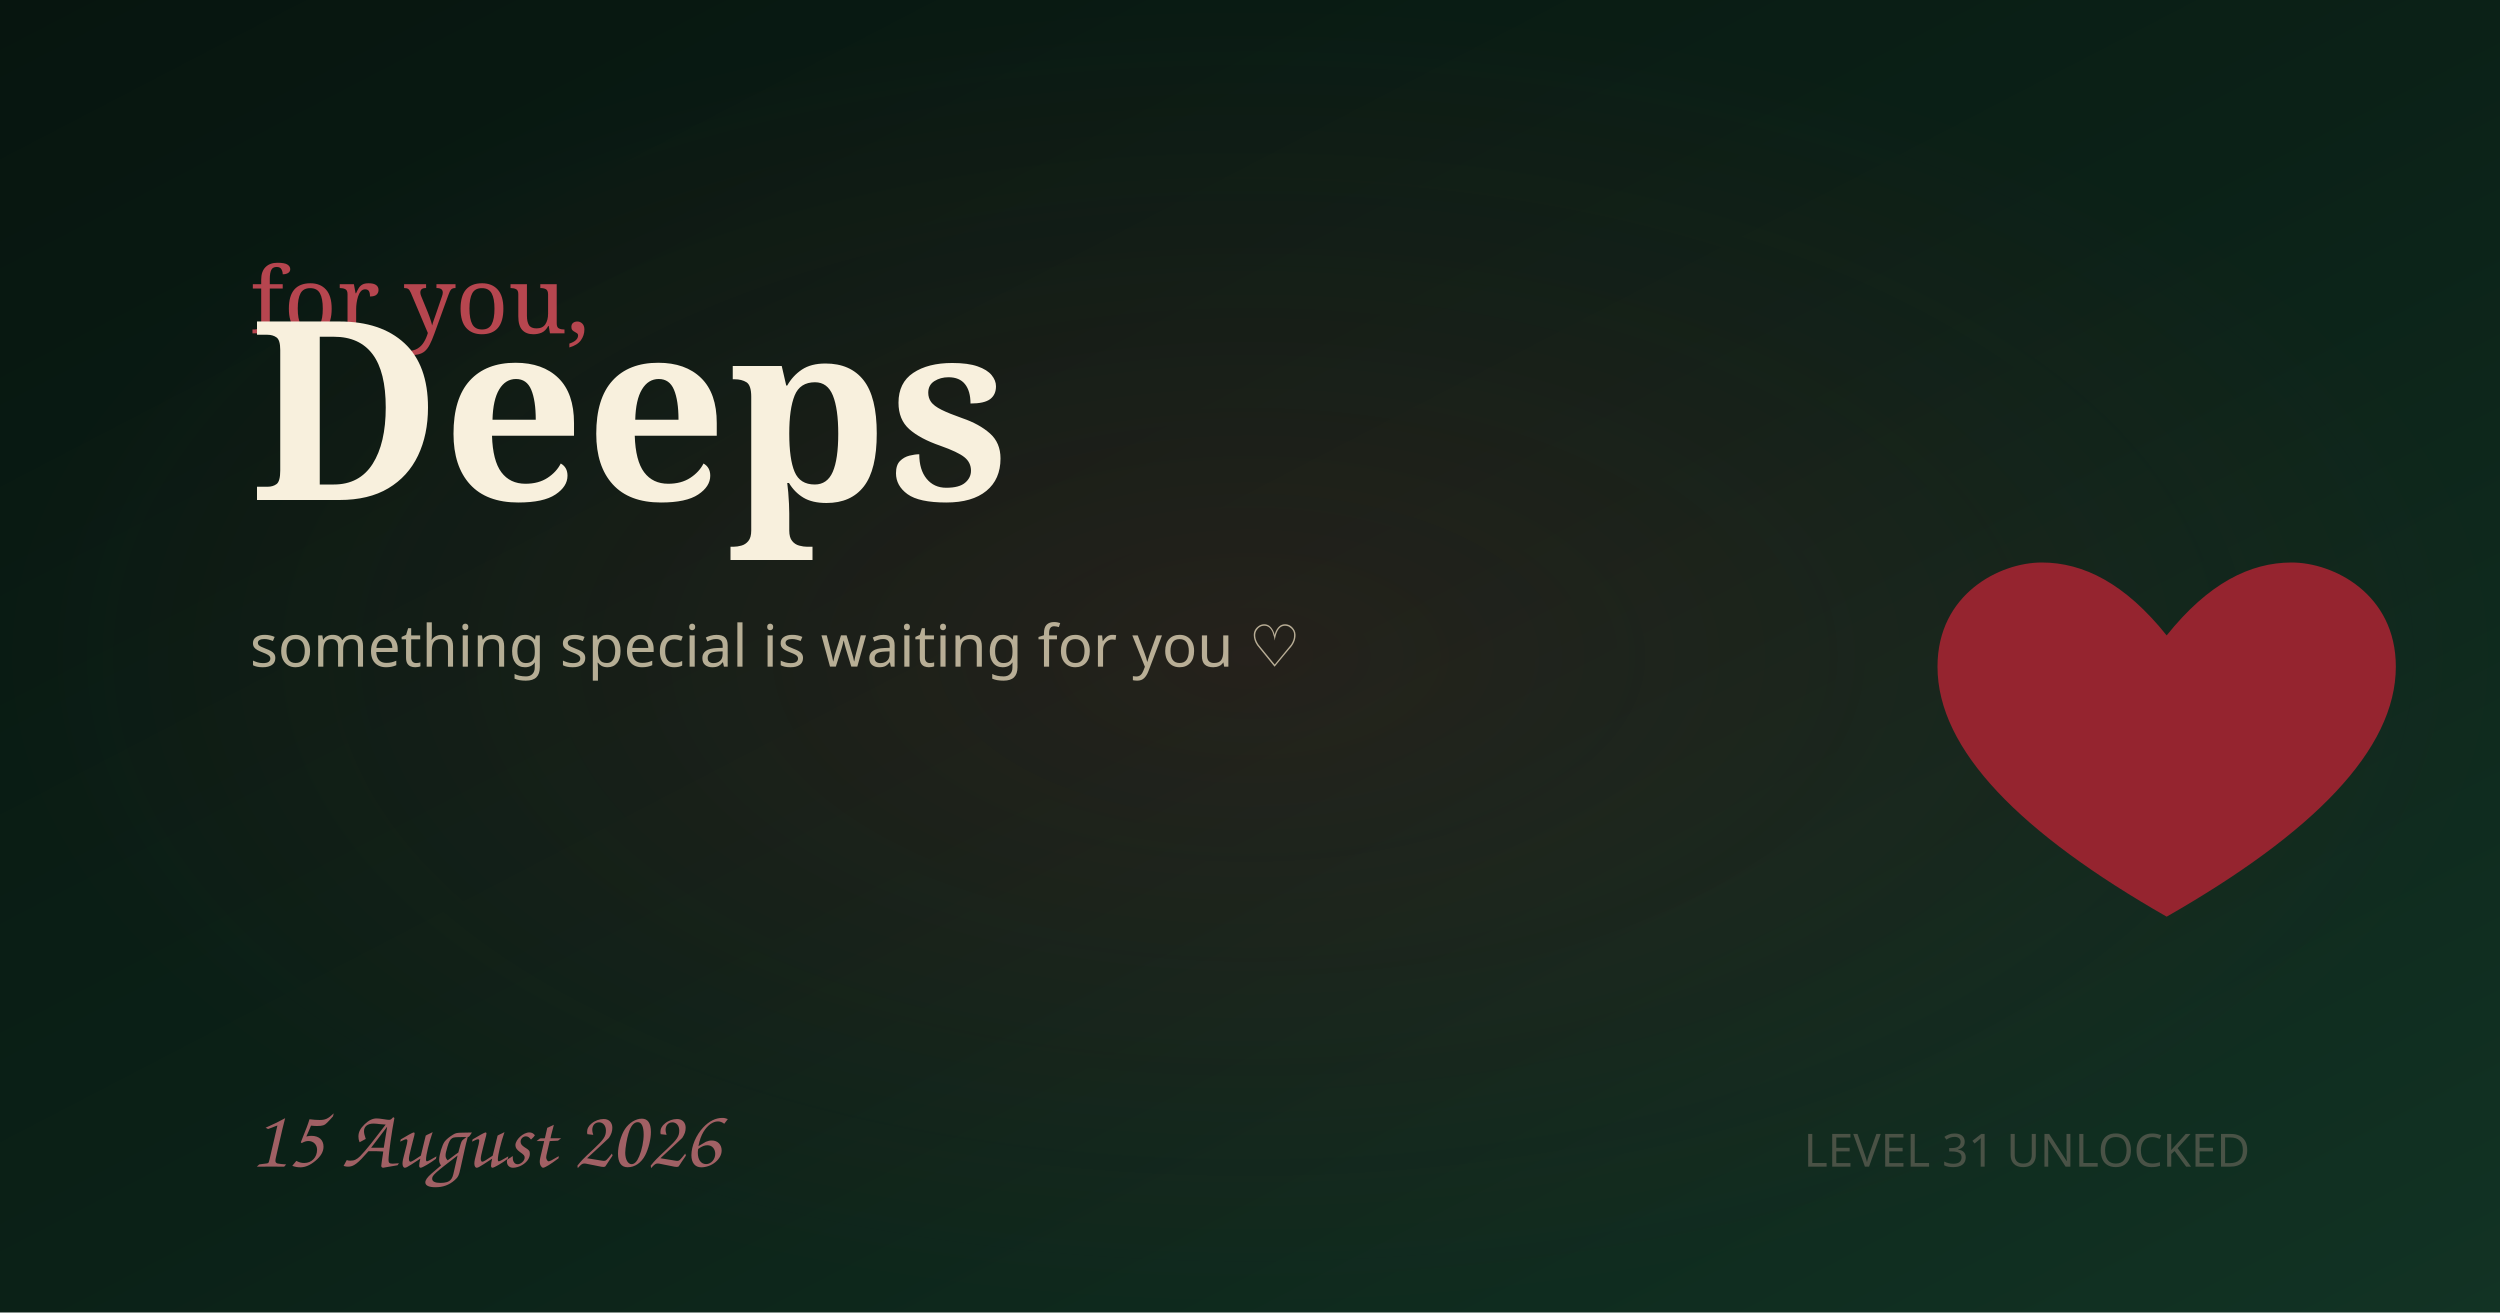
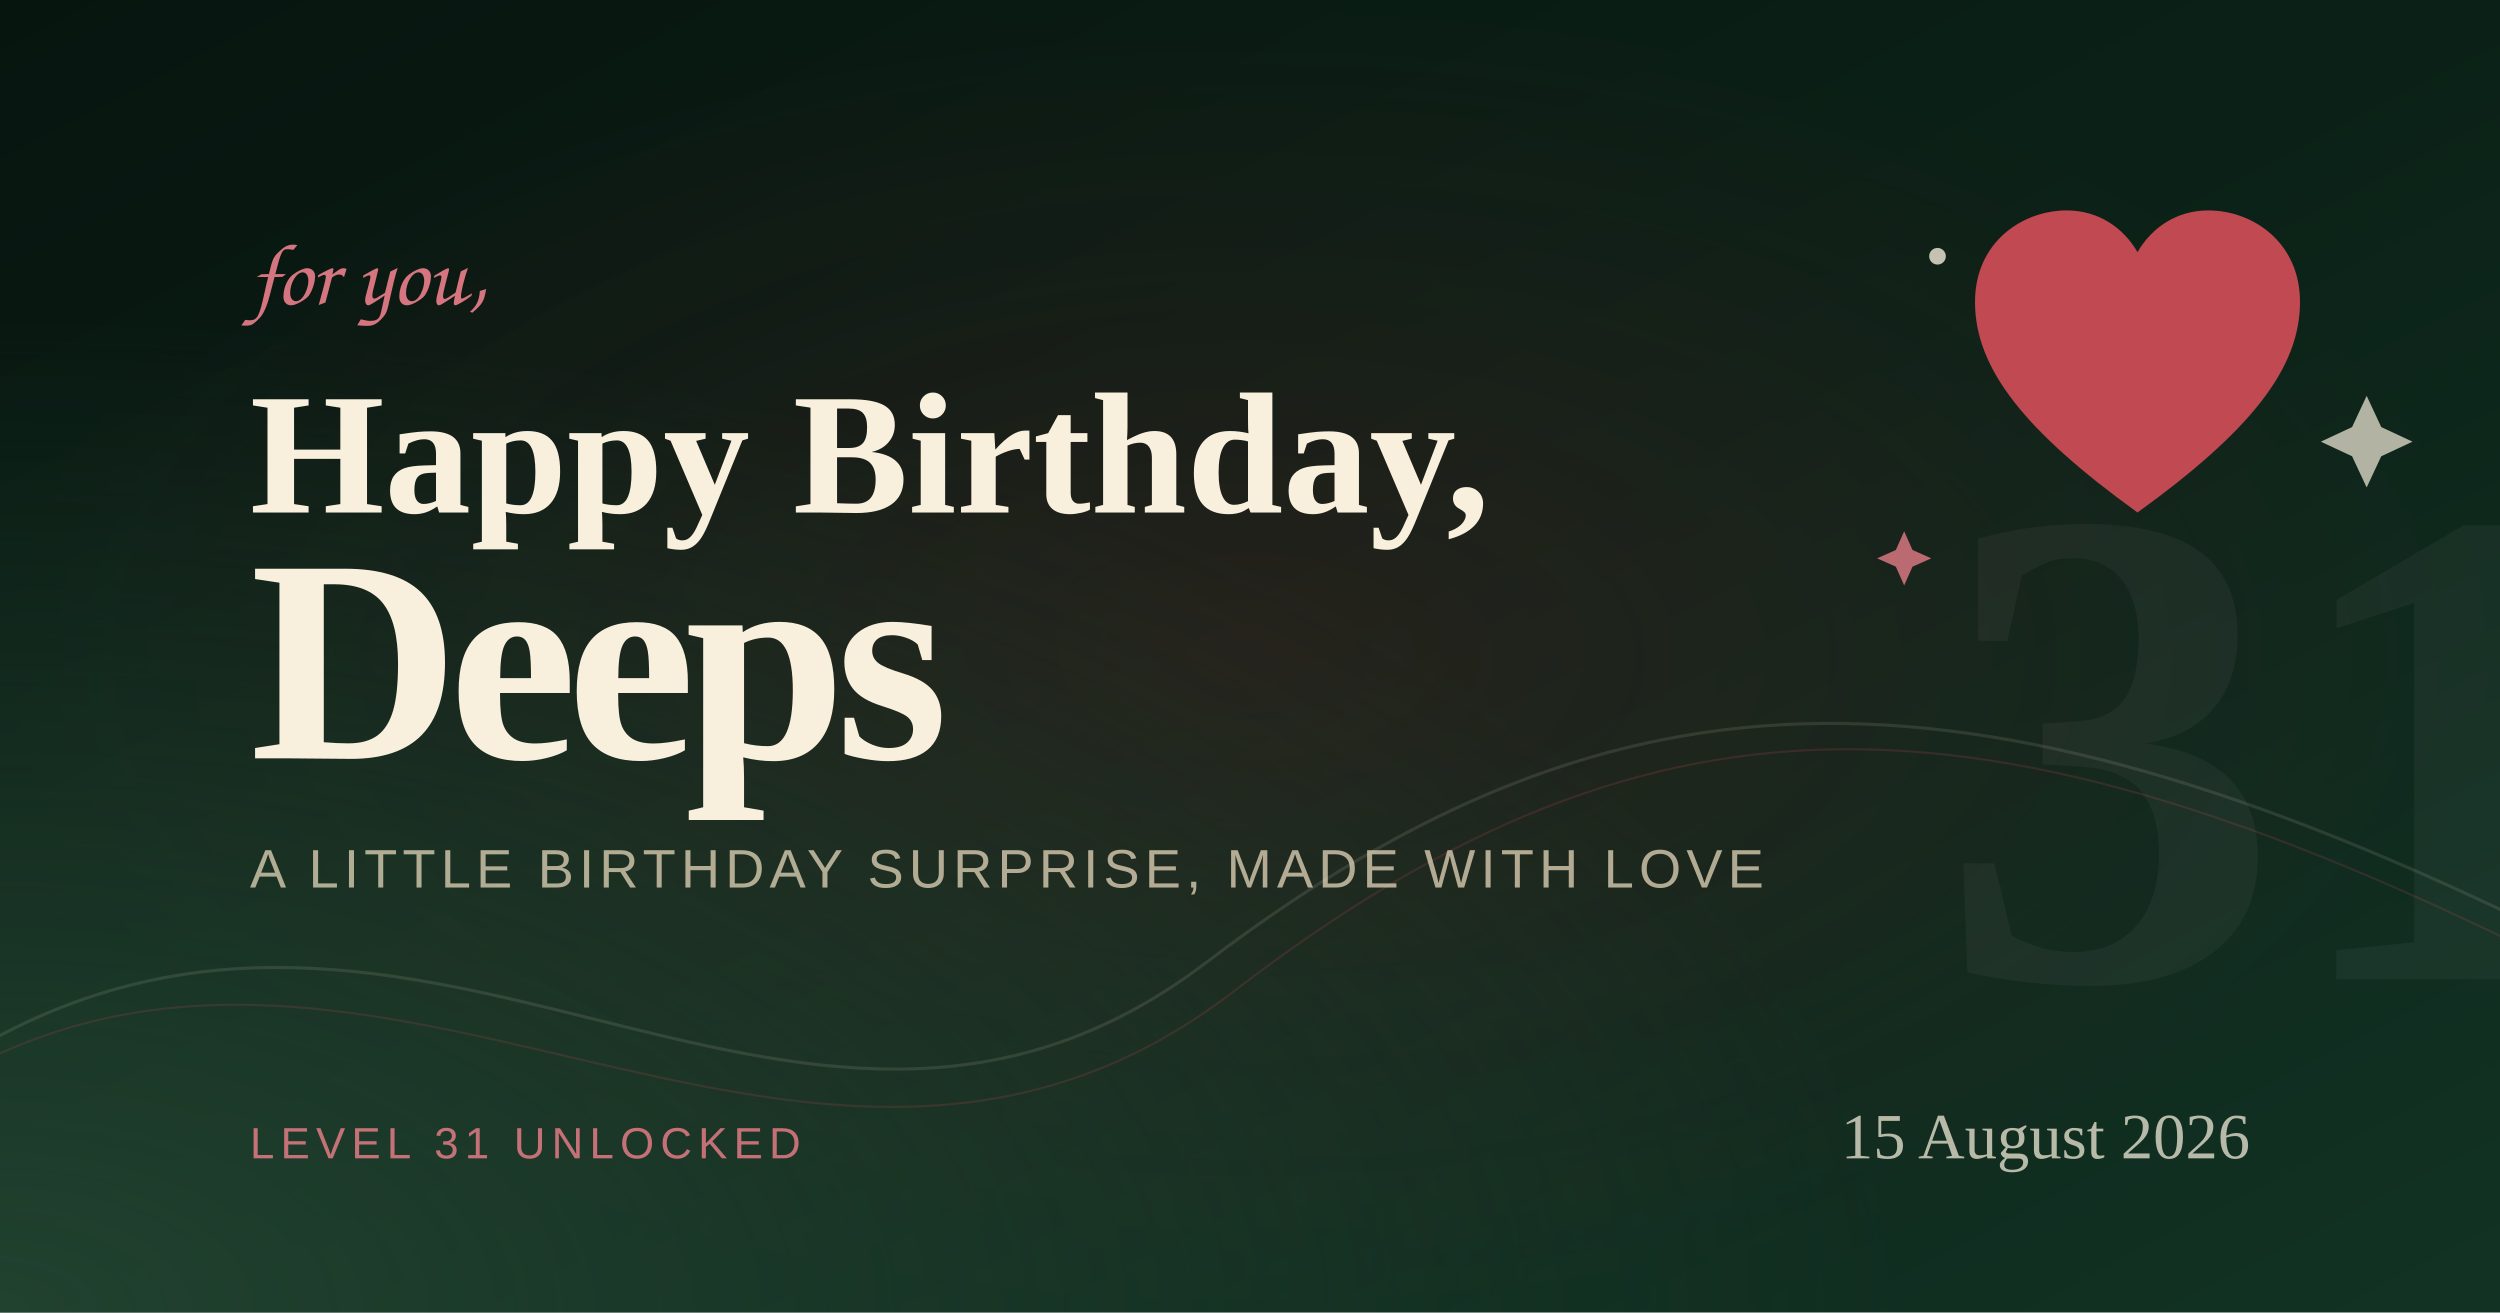
- <svg xmlns="http://www.w3.org/2000/svg" viewBox="0 0 1200 630">
+ <svg xmlns="http://www.w3.org/2000/svg" width="1200" height="630" viewBox="0 0 1200 630" role="img" aria-labelledby="title description">
  <defs>
    <linearGradient id="bg" x1="0" y1="0" x2="1" y2="1">
      <stop offset="0%" stop-color="#07150F" />
      <stop offset="50%" stop-color="#0B2117" />
      <stop offset="100%" stop-color="#123324" />
    </linearGradient>
    <radialGradient id="glow" cx="50%" cy="50%" r="50%">
      <stop offset="0%" stop-color="#9B2430" stop-opacity="0.18" />
      <stop offset="100%" stop-color="#9B2430" stop-opacity="0" />
    </radialGradient>
+     <radialGradient id="cornerGlow" cx="0%" cy="100%" r="76%">
+       <stop offset="0%" stop-color="#294D38" stop-opacity="0.75" />
+       <stop offset="100%" stop-color="#294D38" stop-opacity="0" />
+     </radialGradient>
  </defs>
  <rect width="1200" height="630" fill="url(#bg)" />
  <rect width="1200" height="630" fill="url(#glow)" />
-   <g transform="translate(120, 160)">
-     <text font-family="'Playfair Display', Georgia, serif" font-size="44" fill="#C94A55" opacity="0.9">for you,</text>
-     <text y="80" font-family="'Playfair Display', Georgia, serif" font-size="120" font-weight="600" fill="#F8F0DD">Deeps</text>
-     <text y="160" font-family="system-ui, sans-serif" font-size="28" fill="#EBDDBF" opacity="0.75">something special is waiting for you ♡</text>
+   <rect width="1200" height="630" fill="url(#cornerGlow)" />
+   <path d="M-30 515C195 364 379 614 579 462S949 310 1240 456" fill="none" stroke="#EBDDBF" stroke-opacity="0.12" stroke-width="1.5" />
+   <path d="M-40 528C172 386 385 635 592 476S960 327 1240 469" fill="none" stroke="#C94A55" stroke-opacity="0.18" stroke-width="1" />
+   <text x="1095" y="470" text-anchor="middle" font-family="Georgia, 'Times New Roman', serif" font-size="330" font-weight="700" fill="#F8F0DD" opacity="0.045">31</text>
+   <g transform="translate(120, 146)">
+     <text font-family="cursive" font-size="42" font-style="italic" fill="#E07A84" opacity="0.95">for you,</text>
+     <text y="100" font-family="Georgia, 'Times New Roman', serif" font-size="83" font-weight="600" fill="#F8F0DD">Happy Birthday,</text>
+     <text y="218" font-family="Georgia, 'Times New Roman', serif" font-size="139" font-weight="700" letter-spacing="-5" fill="#F8F0DD">Deeps</text>
+     <text y="280" font-family="Arial, sans-serif" font-size="26" letter-spacing="2.5" fill="#EBDDBF" opacity="0.72">A LITTLE BIRTHDAY SURPRISE, MADE WITH LOVE</text>
  </g>
-   <g transform="translate(880, 220)">
-     <path d="M 160 220 C 90 180, 50 140, 50 100 C 50 65, 80 50, 100 50 C 120 50, 140 60, 160 85 C 180 60, 200 50, 220 50 C 240 50, 270 65, 270 100 C 270 140, 230 180, 160 220 Z" fill="#9B2430" opacity="0.95" />
+   <g transform="translate(910, 118)">
+     <path d="M 116 128 C 62 89, 38 59, 38 27 C 38 -2, 61 -17, 82 -17 C 97 -17, 109 -9, 116 3 C 123 -9, 135 -17, 150 -17 C 171 -17, 194 -2, 194 27 C 194 59, 170 89, 116 128 Z" fill="#C94A55" opacity="0.95" />
+     <circle cx="20" cy="5" r="4" fill="#F8F0DD" opacity="0.78" />
+     <path d="M 226 72l7 15 15 7-15 7-7 15-7-15-15-7 15-7z" fill="#F8F0DD" opacity="0.7" />
+     <path d="M 4 137l4 9 9 4-9 4-4 9-4-9-9-4 9-4z" fill="#E07A84" opacity="0.82" />
  </g>
-   <text x="120" y="560" font-family="'Caveat', cursive" font-size="40" fill="#E07A84" opacity="0.7">15 August 2026</text>
-   <text x="1080" y="560" text-anchor="end" font-family="system-ui, sans-serif" font-size="22" fill="#6F6A5F" opacity="0.6">LEVEL 31 UNLOCKED</text>
+   <text x="120" y="556" font-family="Arial, sans-serif" font-size="21" letter-spacing="3" fill="#E07A84" opacity="0.86">LEVEL 31 UNLOCKED</text>
+   <text x="1080" y="556" text-anchor="end" font-family="Georgia, 'Times New Roman', serif" font-size="31" fill="#F8F0DD" opacity="0.72">15 August 2026</text>
</svg>
